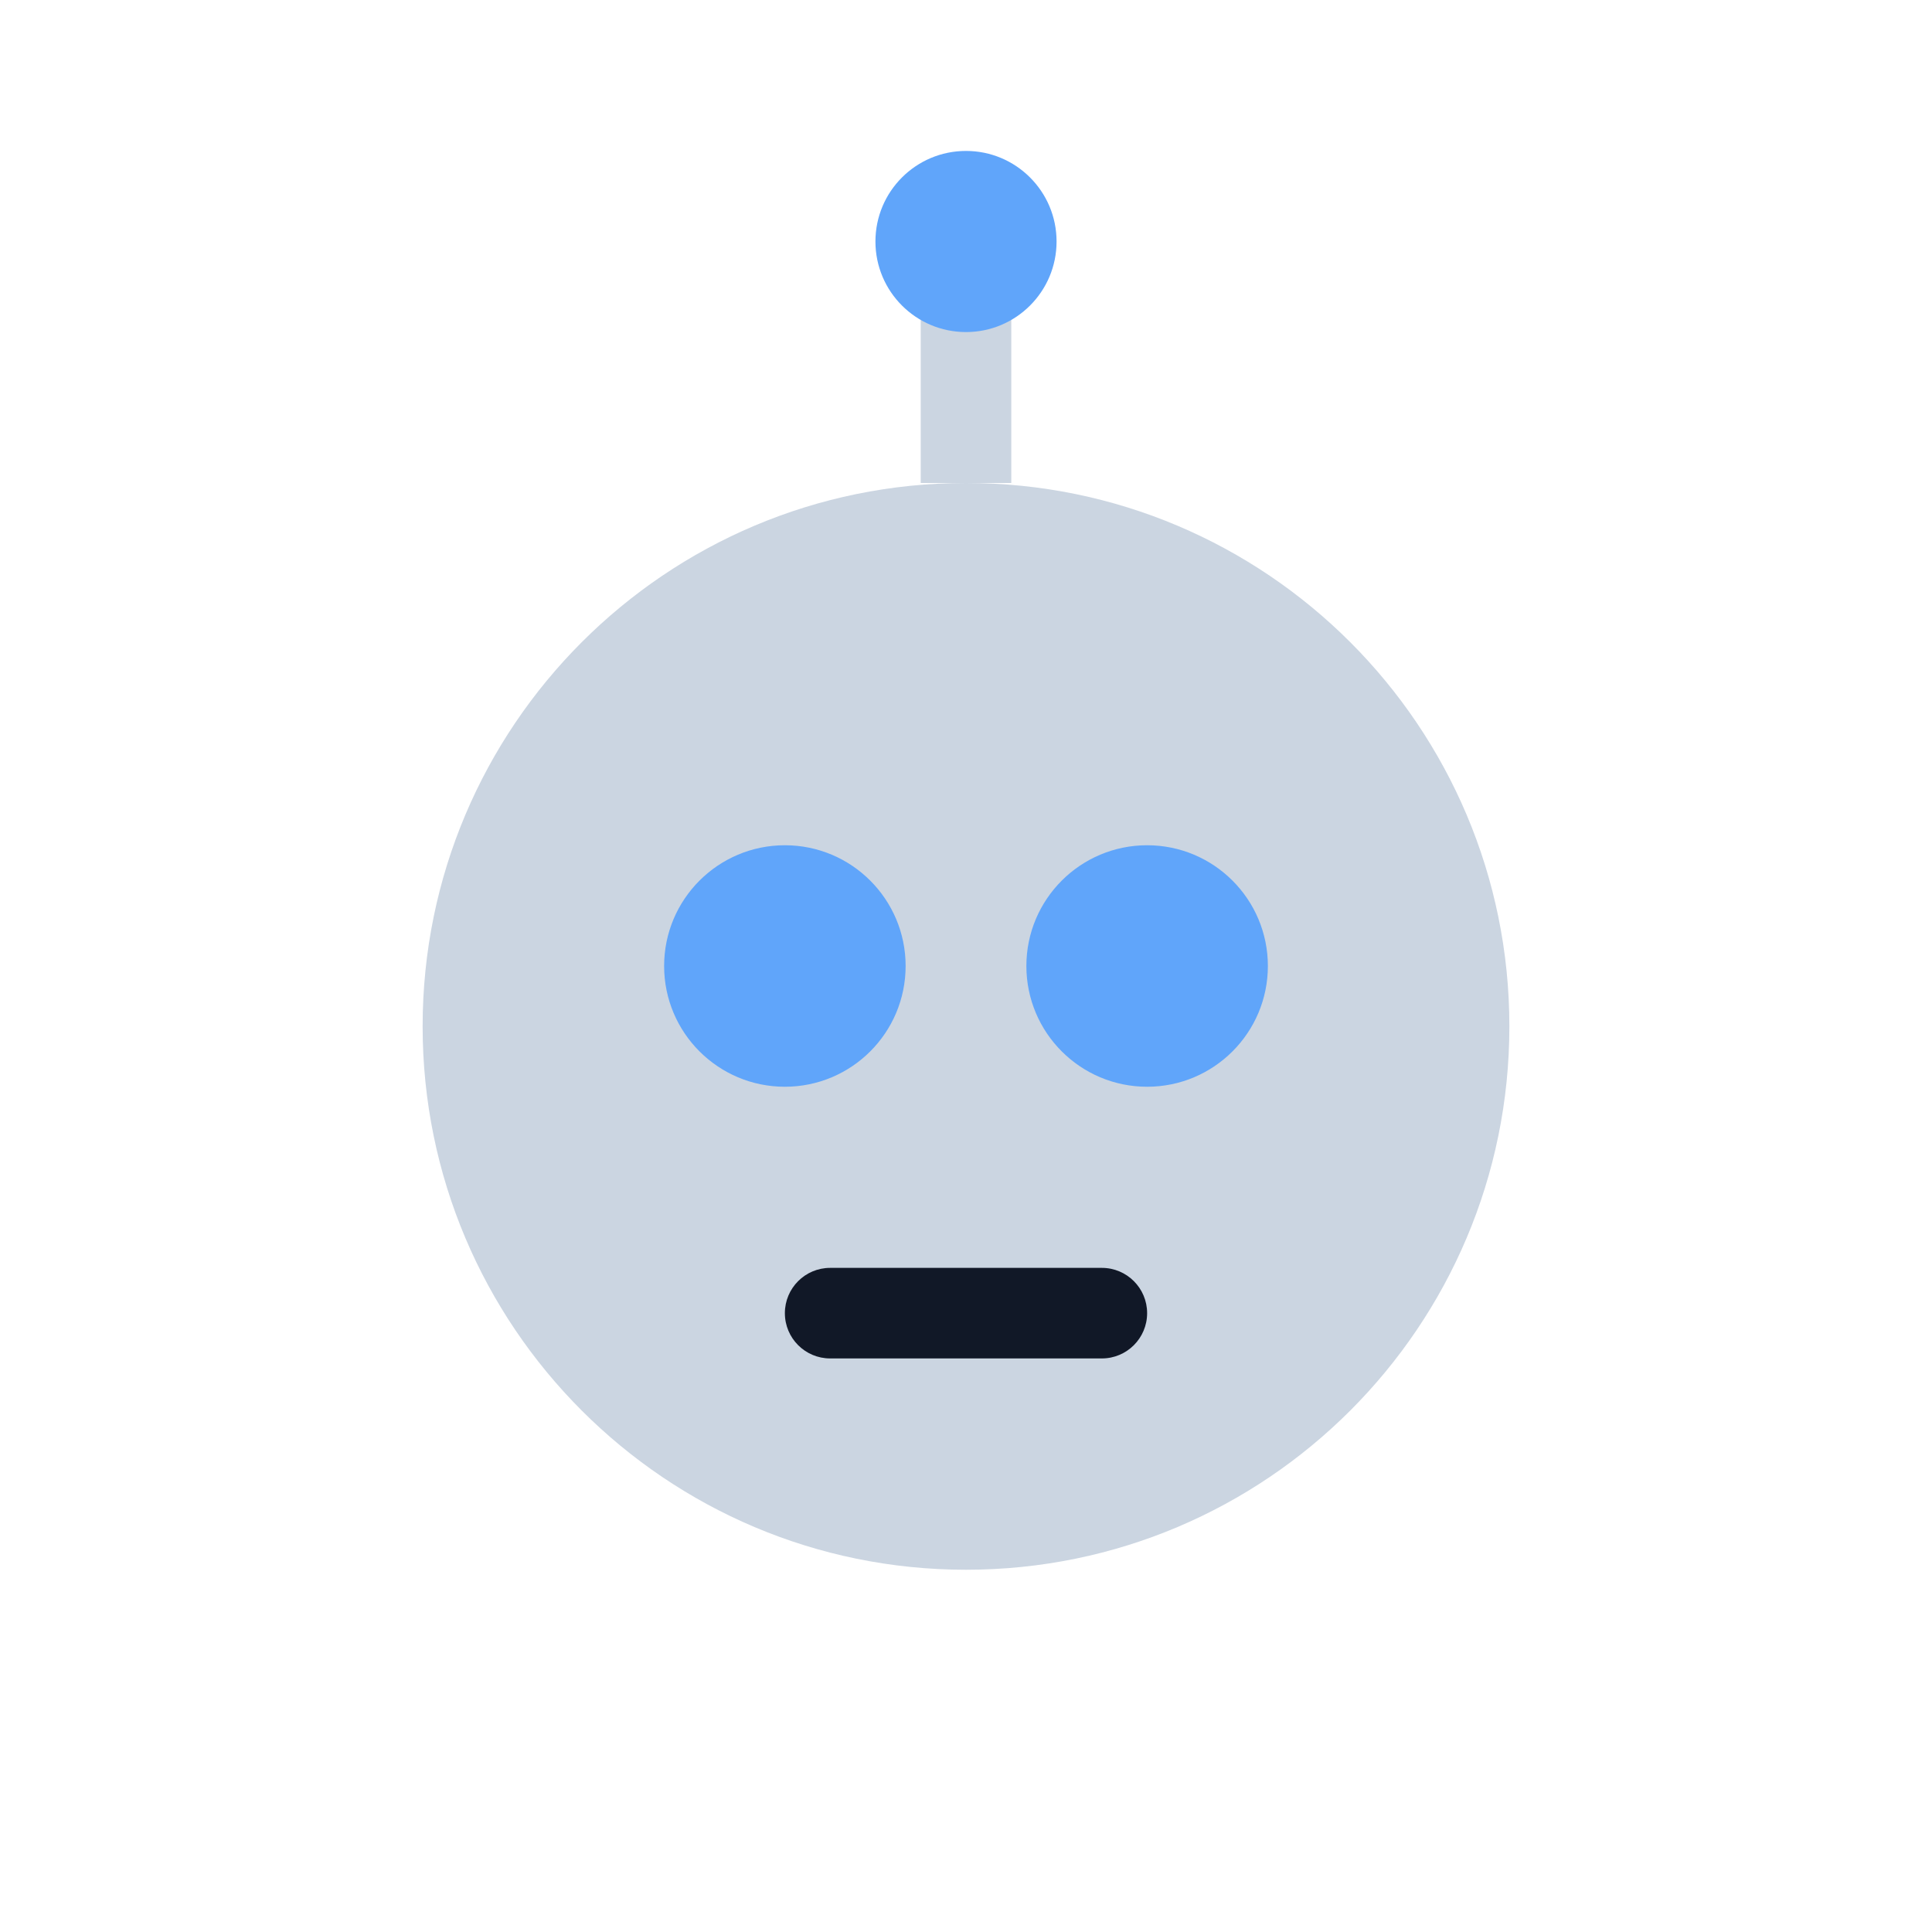
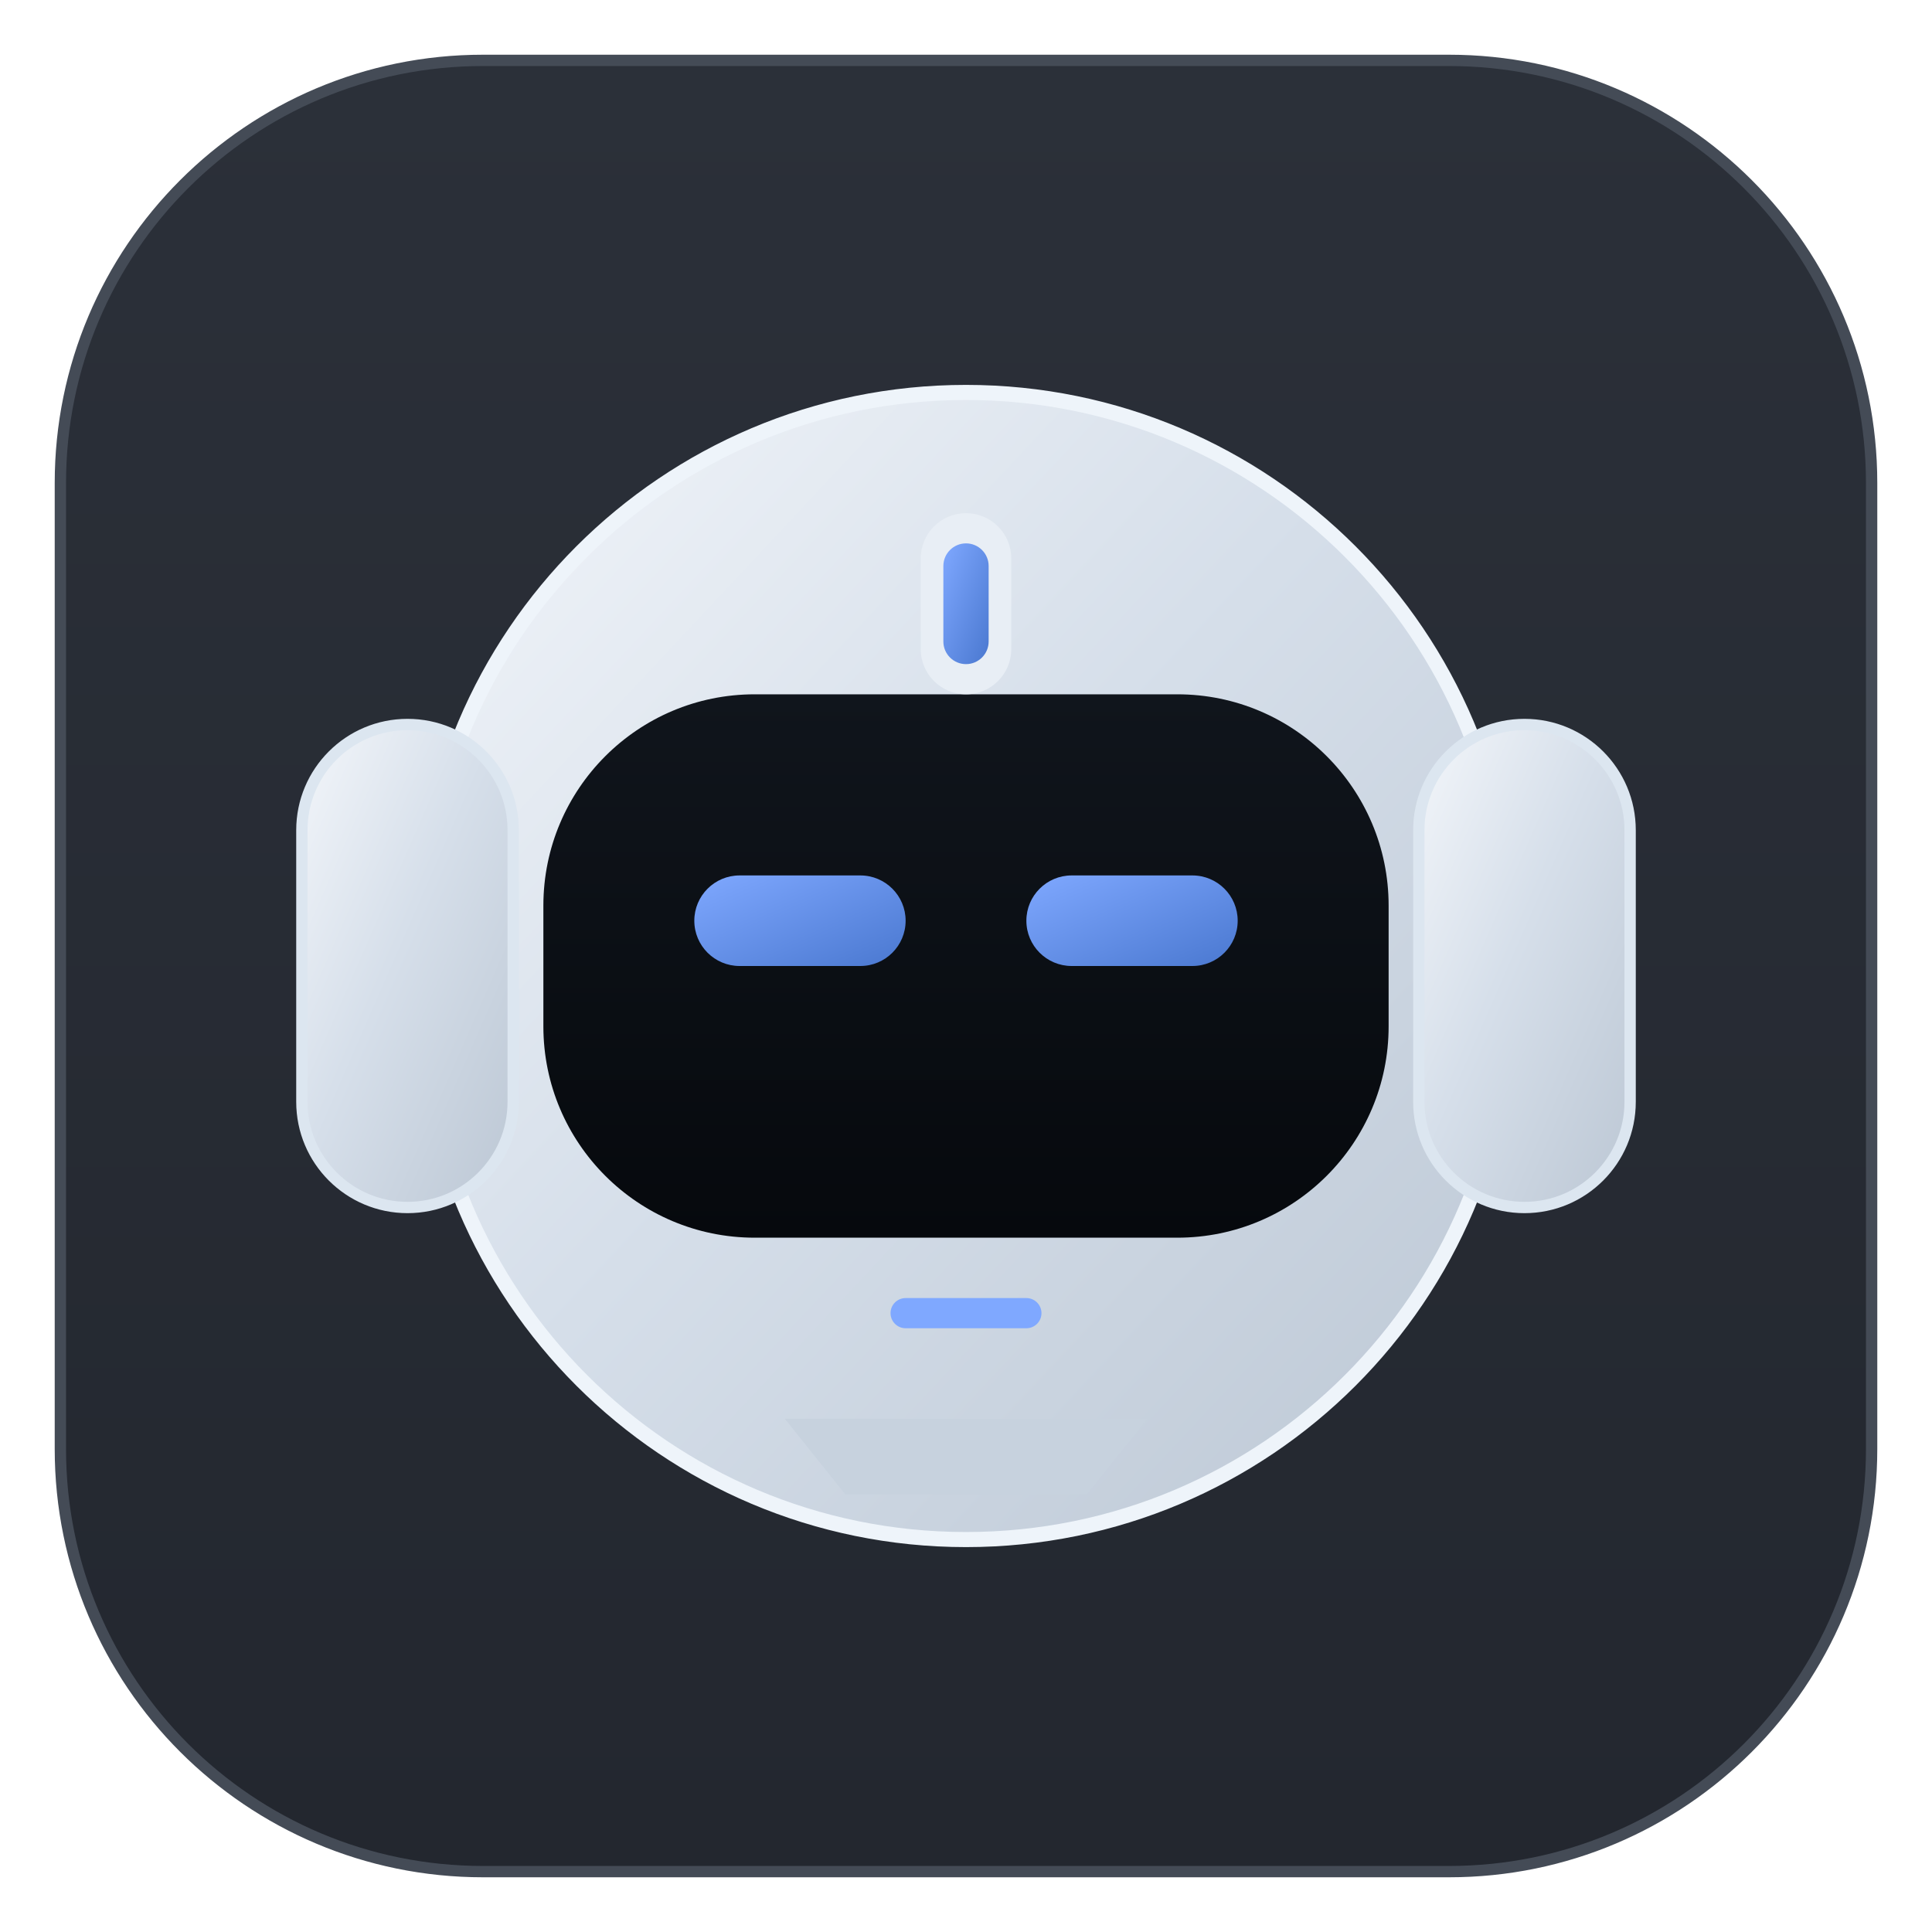
- <svg xmlns="http://www.w3.org/2000/svg" viewBox="0 0 64 64">
-   <circle cx="32" cy="34" r="18" fill="#CBD5E1" />
-   <circle cx="26" cy="32" r="4" fill="#60A5FA" />
-   <circle cx="38" cy="32" r="4" fill="#60A5FA" />
-   <rect x="26" y="42" width="12" height="3" rx="1.5" fill="#111827" />
-   <line x1="32" y1="10" x2="32" y2="16" stroke="#CBD5E1" stroke-width="3" />
-   <circle cx="32" cy="8" r="3" fill="#60A5FA" />
+ <svg xmlns="http://www.w3.org/2000/svg" width="256" height="256" viewBox="0 0 256 256">
+   <defs>
+     <linearGradient id="bg" x1="0" y1="0" x2="0" y2="1">
+       <stop offset="0%" stop-color="#2B3039" />
+       <stop offset="100%" stop-color="#23272F" />
+     </linearGradient>
+     <linearGradient id="metal" x1="0" y1="0" x2="1" y2="1">
+       <stop offset="0%" stop-color="#F3F6FA" />
+       <stop offset="45%" stop-color="#D6DFEA" />
+       <stop offset="100%" stop-color="#BCC7D4" />
+     </linearGradient>
+     <linearGradient id="aiBlue" x1="0" y1="0" x2="1" y2="1">
+       <stop offset="0%" stop-color="#7FA8FF" />
+       <stop offset="100%" stop-color="#4A78D0" />
+     </linearGradient>
+     <linearGradient id="visor" x1="0" y1="0" x2="0" y2="1">
+       <stop offset="0%" stop-color="#10151C" />
+       <stop offset="100%" stop-color="#06090D" />
+     </linearGradient>
+   </defs>
+   <rect x="8" y="8" width="240" height="240" rx="56" fill="url(#bg)" stroke="#444B56" stroke-width="1.5" />
+   <rect x="56" y="52" width="144" height="152" rx="72" fill="url(#metal)" stroke="#EEF4FA" stroke-width="2" />
+   <rect x="40" y="96" width="28" height="64" rx="14" fill="url(#metal)" stroke="#DCE6F0" stroke-width="1.5" />
+   <rect x="188" y="96" width="28" height="64" rx="14" fill="url(#metal)" stroke="#DCE6F0" stroke-width="1.5" />
+   <rect x="72" y="92" width="112" height="72" rx="28" fill="url(#visor)" />
+   <rect x="92" y="116" width="28" height="12" rx="6" fill="url(#aiBlue)" />
+   <rect x="136" y="116" width="28" height="12" rx="6" fill="url(#aiBlue)" />
+   <rect x="122" y="68" width="12" height="24" rx="6" fill="#E8EEF5" />
+   <rect x="125" y="72" width="6" height="16" rx="3" fill="url(#aiBlue)" />
+   <rect x="118" y="172" width="20" height="4" rx="2" fill="#7FA8FF" />
+   <path d="       M104 188       H152       L144 198       H112       Z" fill="#C7D2DE" />
</svg>
